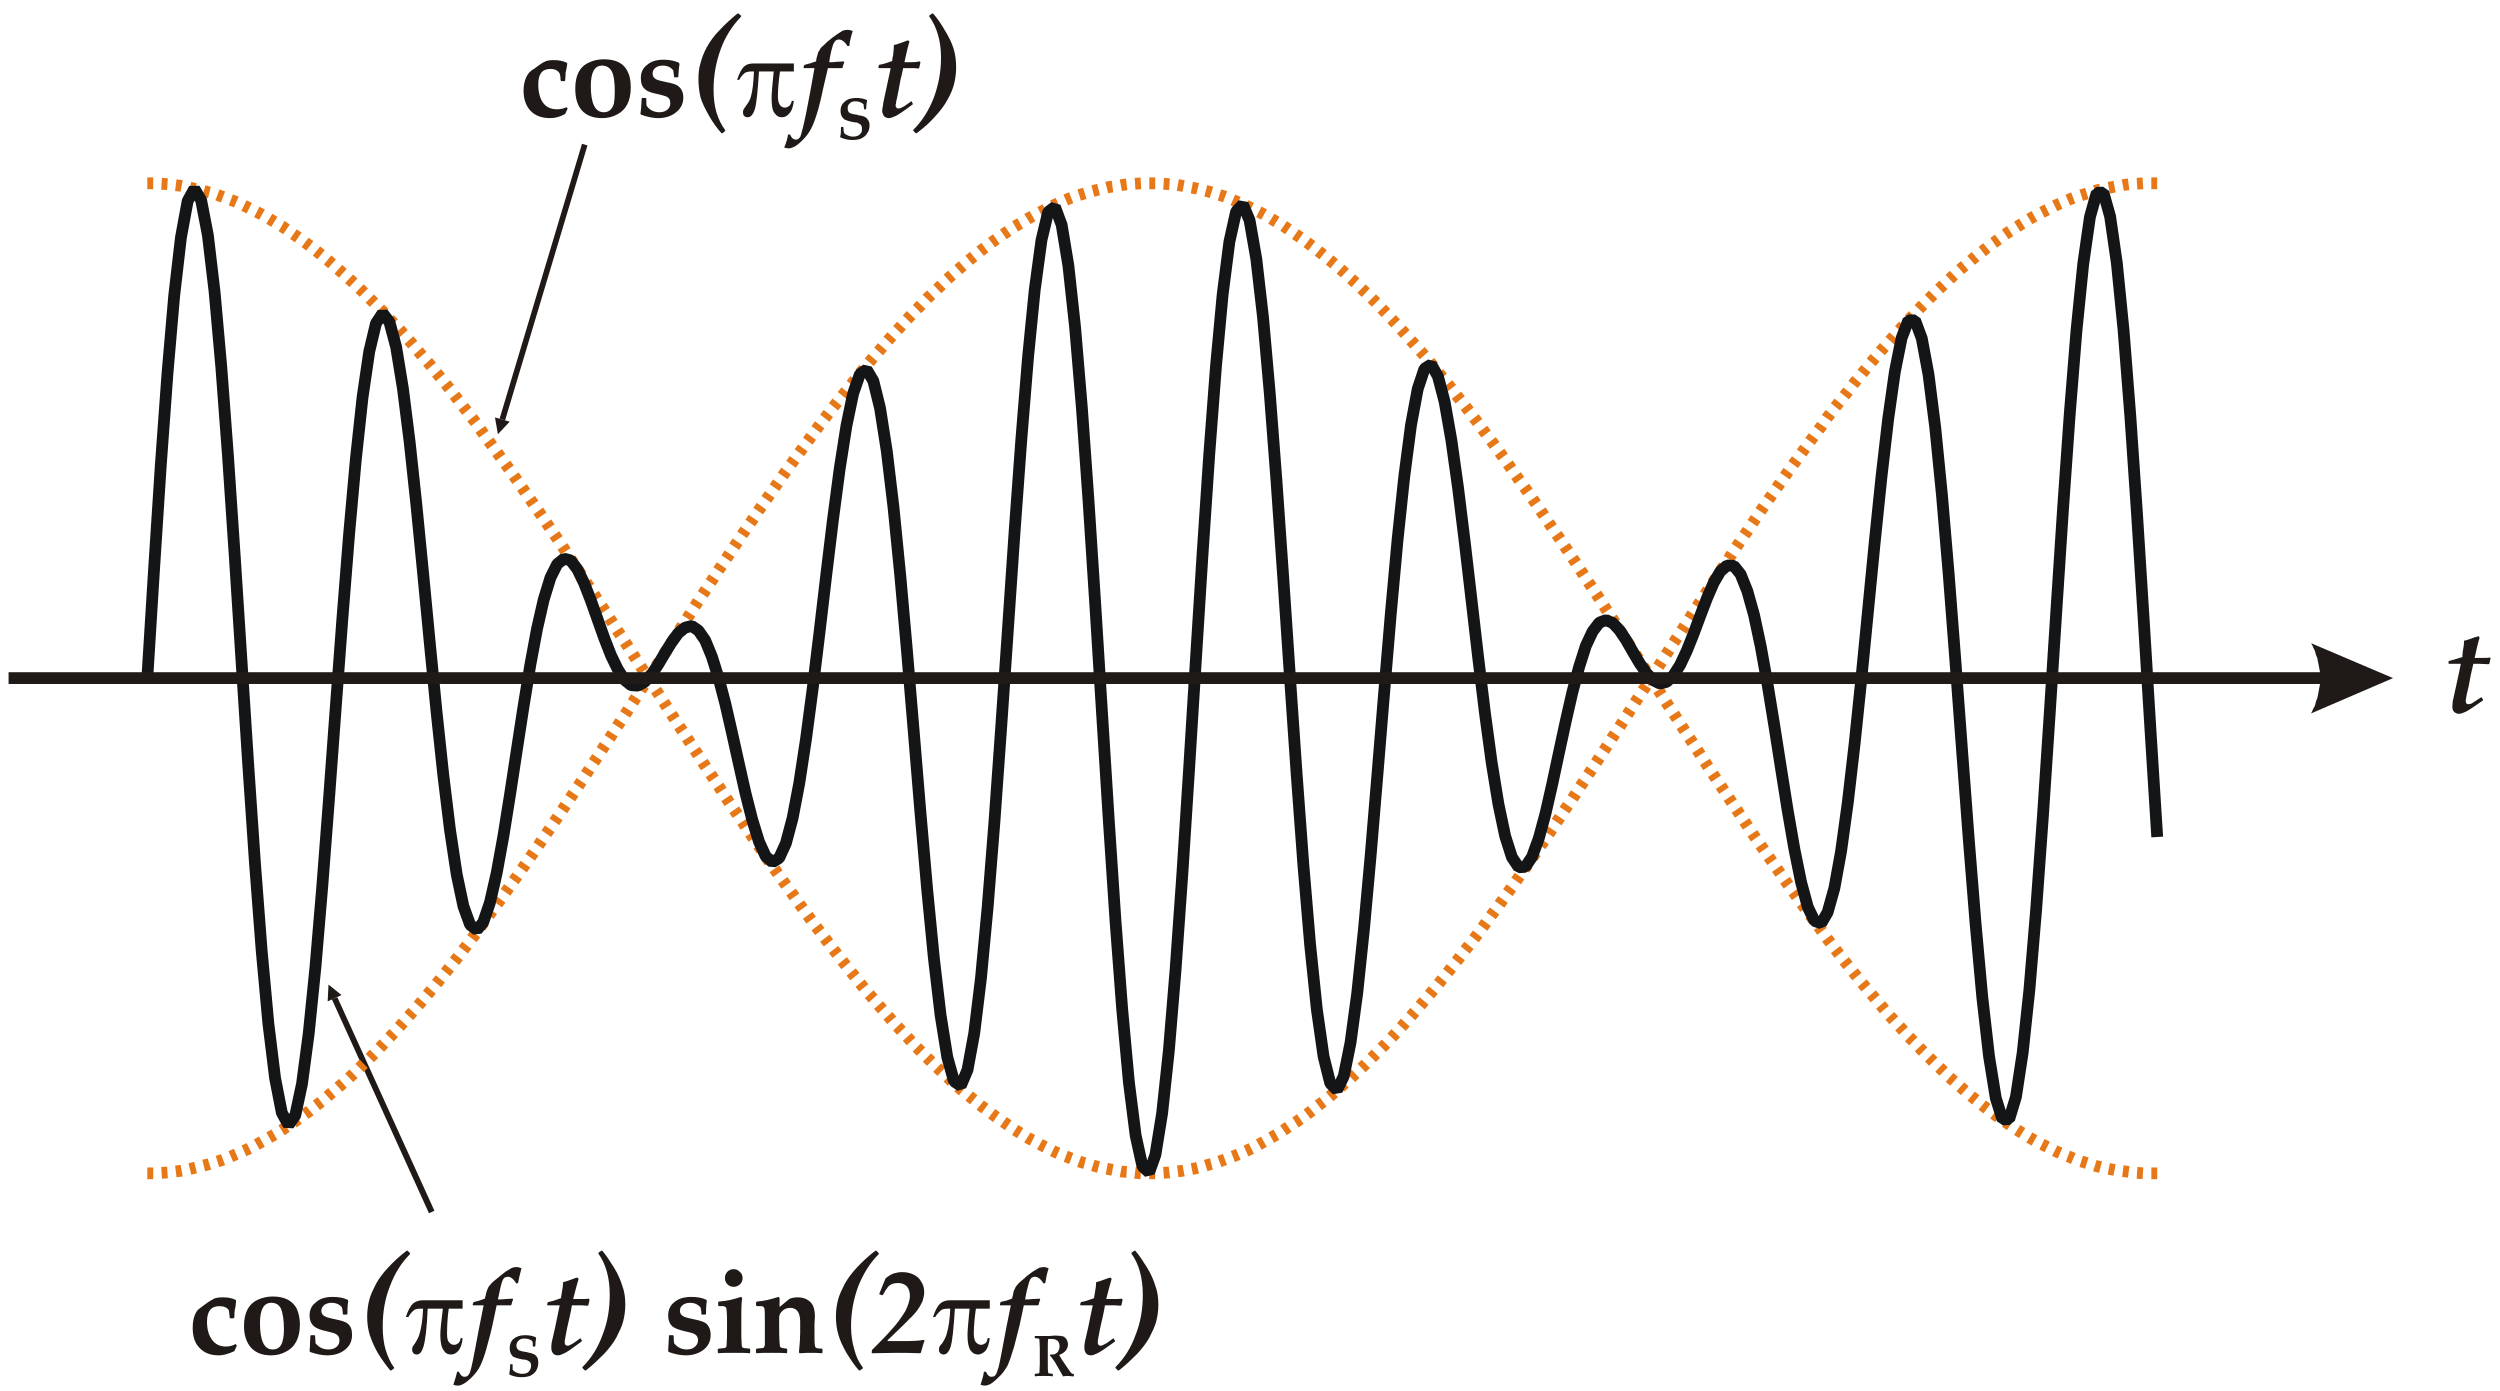
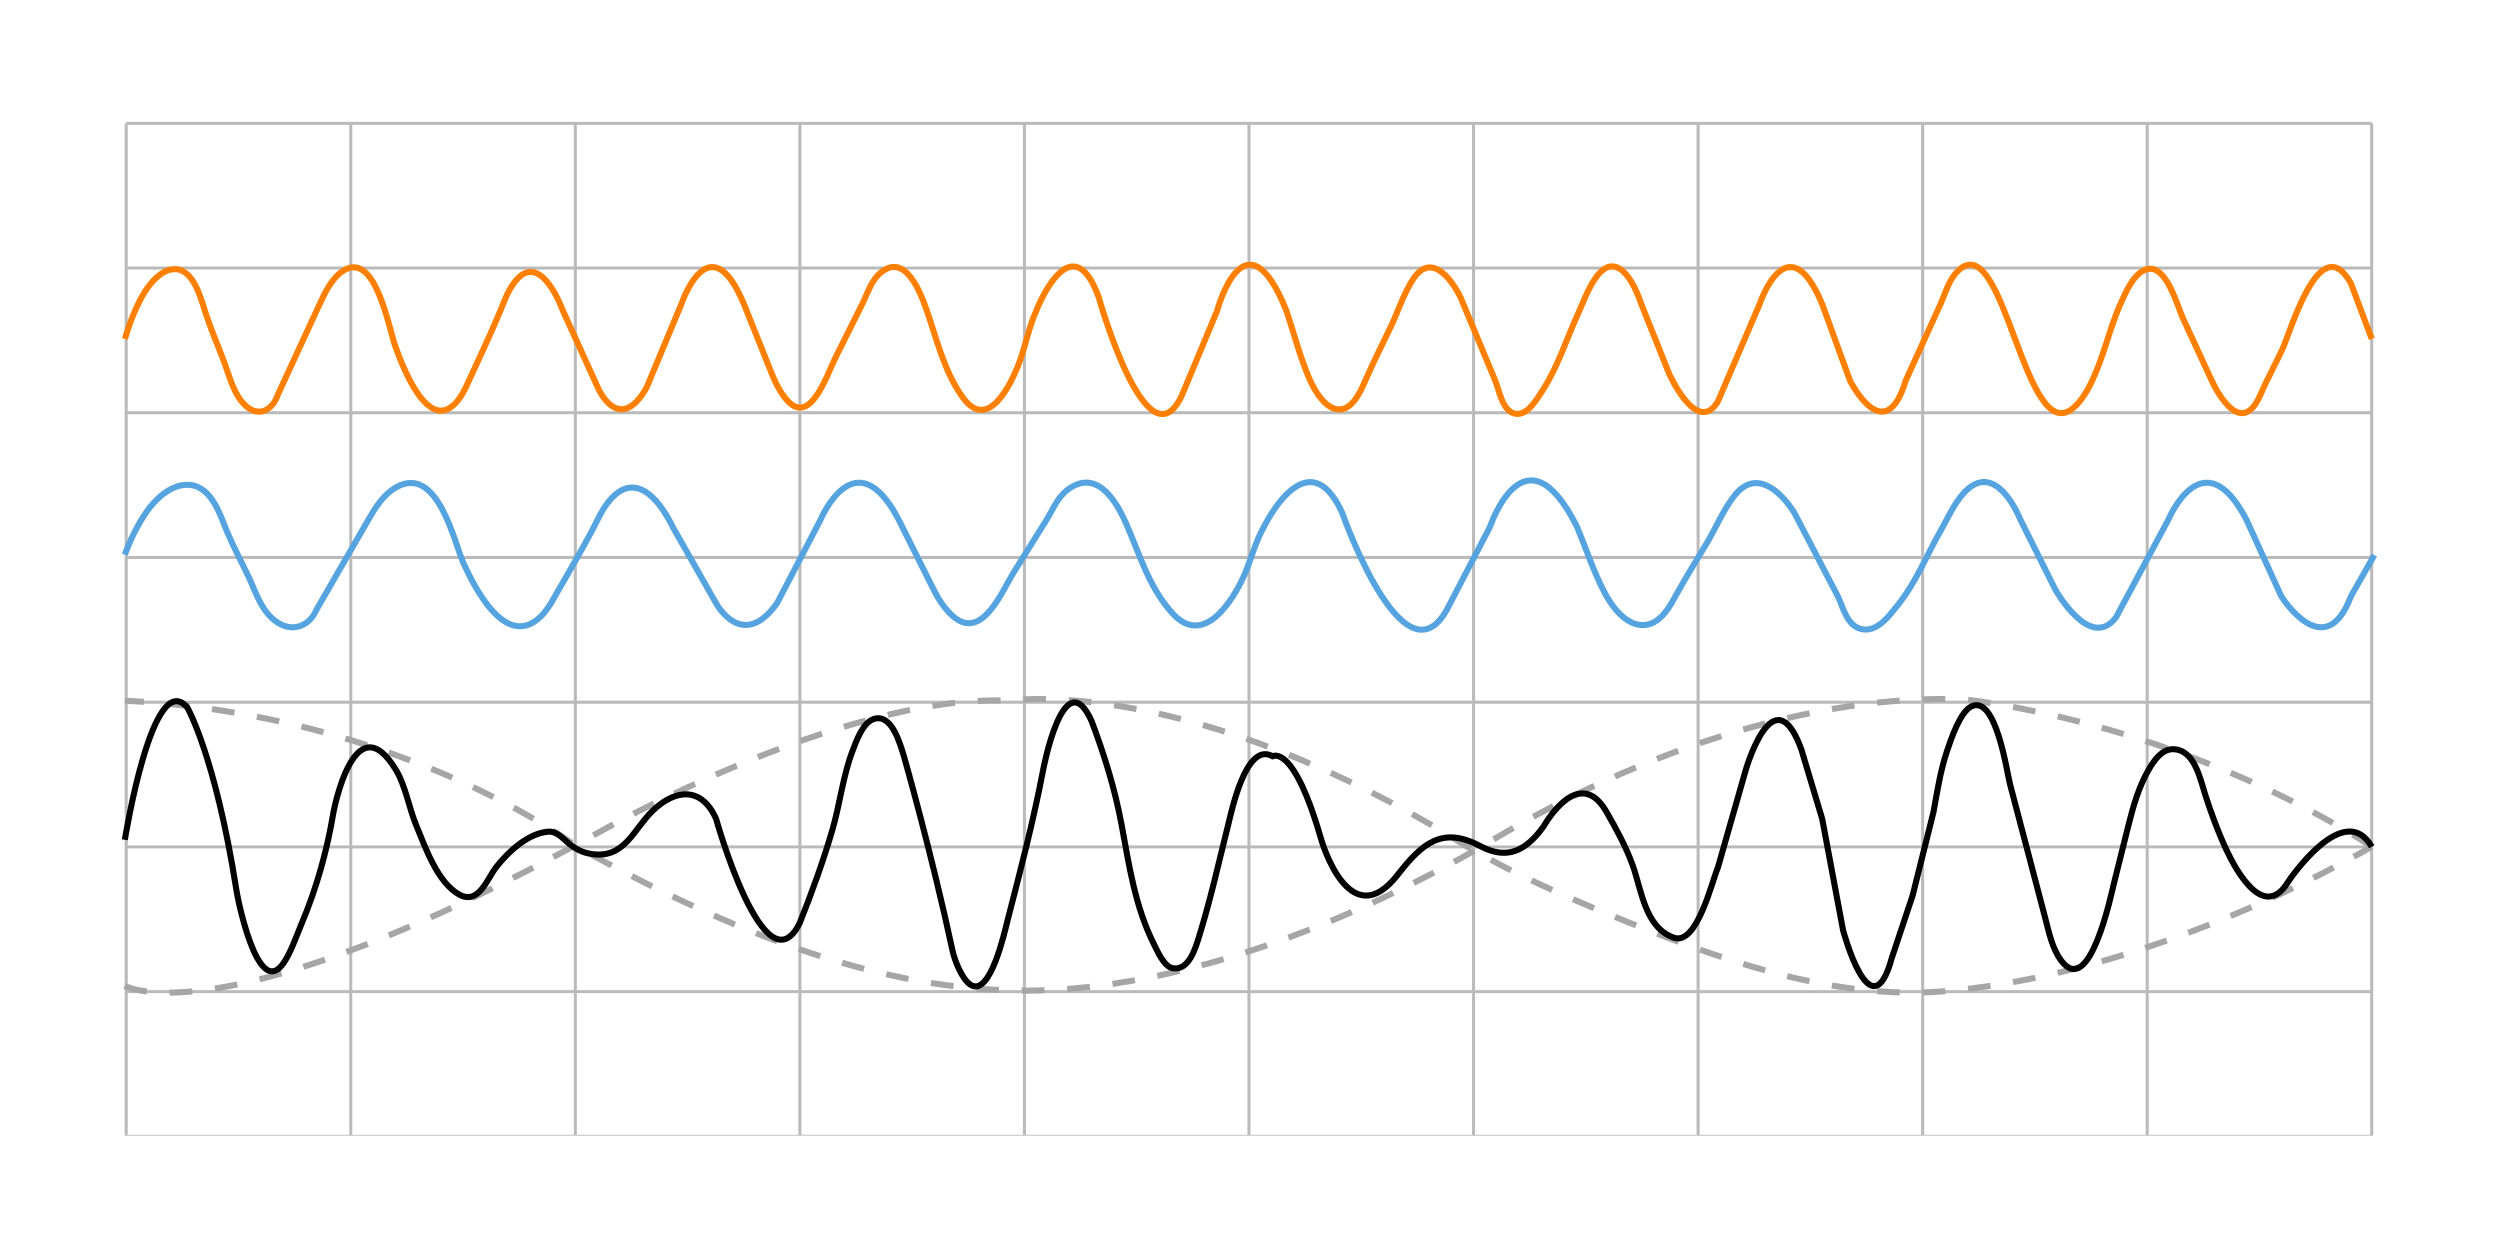
- <svg xmlns="http://www.w3.org/2000/svg" xml:space="preserve" width="5.945in" height="3.307in" style="shape-rendering:geometricPrecision; text-rendering:geometricPrecision; image-rendering:optimizeQuality; fill-rule:evenodd" viewBox="0 0 5944 3308">
+ <svg xmlns="http://www.w3.org/2000/svg" width="322.9pt" height="216.56" viewBox="0 0 322.9 162.42" class="displayed_equation">
  <defs>
-     <style type="text/css">
-    
-     .str1 {stroke:#131516;stroke-width:28;stroke-linejoin:bevel}
-     .str0 {stroke:#E77817;stroke-width:28;stroke-linejoin:bevel;stroke-dasharray:14 20}
-     .fil1 {fill:none}
-     .fil0 {fill:#1F1A17}
-    
-   </style>
+     <clipPath id="svg353178374706tikz_00001a">
+       <path d="M 16 15.734 L 307 15.734 L 307 146.684 L 16 146.684 Z M 16 15.734" />
+     </clipPath>
+     <clipPath id="svg353178374706tikz_00001b">
+       <path d="M 15.734 33 L 307 33 L 307 54 L 15.734 54 Z M 15.734 33" />
+     </clipPath>
+     <clipPath id="svg353178374706tikz_00001c">
+       <path d="M 15.734 61 L 307.168 61 L 307.168 82 L 15.734 82 Z M 15.734 61" />
+     </clipPath>
+     <clipPath id="svg353178374706tikz_00001d">
+       <path d="M 15.734 89 L 307 89 L 307 129 L 15.734 129 Z M 15.734 89" />
+     </clipPath>
+     <clipPath id="svg353178374706tikz_00001e">
+       <path d="M 15.734 90 L 307 90 L 307 128 L 15.734 128 Z M 15.734 90" />
+     </clipPath>
  </defs>
-   <g id="Ebene 1">
-     <path class="fil0" d="M5852 1579l-28 0 -1 -1 0 -5 2 -1c8,-2 18,-5 31,-9 0,-3 0,-7 1,-14 2,-10 3,-18 3,-25 6,-1 14,-4 25,-8 5,-1 8,-2 9,-3l3 4c-3,8 -7,25 -12,48l14 0c11,0 18,0 23,-1l1 2c-1,4 -2,8 -3,13l-2 1c-6,0 -14,-1 -22,-1l-14 0c-2,8 -4,17 -6,26l-5 27 -5 21c-1,5 -1,9 -2,11 0,1 0,3 0,4 0,3 1,4 2,6 1,1 3,1 4,1 2,0 4,0 6,-1 2,0 4,-2 7,-4 4,-2 9,-6 17,-11l2 0 3 5 0 2c-21,15 -35,24 -41,27 -7,3 -12,5 -16,5 -5,0 -9,-2 -12,-5 -3,-3 -4,-7 -4,-13 0,-3 1,-7 1,-12 1,-5 4,-17 8,-36 7,-33 11,-50 11,-53z" />
-     <path class="fil0" d="M1349 258l-6 13c-12,7 -24,10 -36,10 -20,0 -36,-6 -47,-18 -10,-11 -16,-27 -16,-47 0,-19 5,-33 13,-43 2,-2 6,-6 13,-10 13,-10 21,-15 26,-17 4,-2 11,-3 20,-3 12,0 22,2 30,6l2 2c0,2 -1,6 -2,13l-2 9c0,2 0,8 -1,18l-1 2 -8 0 -2 -2c0,-8 -1,-13 -2,-16 -4,-7 -11,-11 -22,-11 -20,0 -29,12 -29,37 0,18 4,33 11,43 8,11 19,16 34,16 8,0 16,-2 22,-5l3 3z" />
-     <path class="fil0" d="M1499 208c0,32 -11,53 -32,64 -11,6 -23,9 -36,9 -21,0 -37,-6 -48,-18 -11,-12 -16,-30 -16,-52 0,-31 10,-52 32,-62 10,-5 22,-8 36,-8 29,0 48,10 57,30 5,10 7,22 7,37zm-38 11c0,-23 -2,-39 -7,-49 -5,-9 -13,-14 -23,-14 -18,0 -27,16 -27,48 0,42 10,63 31,63 12,0 20,-7 24,-21 1,-7 2,-16 2,-27z" />
-     <path class="fil0" d="M1624 232c0,15 -6,26 -17,35 -11,9 -25,14 -43,14 -12,0 -26,-3 -40,-8l-2 -2c1,-9 2,-15 2,-20l1 -17 1 -1 8 0 2 1c0,10 0,16 1,18 7,10 18,15 30,15 8,0 14,-2 19,-6 5,-4 7,-9 7,-16 0,-8 -3,-13 -11,-16 -3,-1 -9,-3 -18,-5 -15,-3 -25,-6 -30,-11 -8,-6 -11,-15 -11,-27 0,-13 4,-23 14,-31 10,-9 23,-13 40,-13 15,0 27,3 36,7l2 3c-1,4 -2,14 -3,31l-1 1 -8 0 -1 -1c-1,-7 -1,-12 -2,-16 -6,-7 -14,-11 -25,-11 -7,0 -13,2 -17,5 -5,4 -7,8 -7,14 0,7 4,12 11,15 4,1 10,3 20,5 16,3 26,6 30,10 8,6 12,15 12,27z" />
-     <path class="fil0" d="M1715 317c-11,-12 -21,-26 -30,-42 -9,-16 -16,-30 -20,-43 -3,-13 -5,-28 -5,-43 0,-14 1,-27 5,-39 3,-12 8,-25 15,-38 8,-14 17,-27 30,-40 12,-13 26,-26 43,-40l2 0 7 6 -1 2c-21,22 -37,47 -48,77 -11,30 -17,62 -17,95 0,21 2,39 7,56 5,16 12,30 21,42l-1 2 -6 5 -2 0z" />
-     <path class="fil0" d="M2218 32c9,10 19,24 28,40 10,16 17,31 21,44 4,13 6,28 6,45 0,14 -2,27 -5,39 -3,12 -8,24 -16,38 -7,13 -17,26 -29,39 -12,14 -27,27 -44,40l-2 0 -6 -6 0 -2c21,-21 37,-46 49,-77 11,-30 17,-61 17,-95 0,-40 -10,-73 -28,-98l0 -2 7 -5 2 0z" />
-     <path class="fil0" d="M1887 151l0 19 -33 0c-3,21 -5,41 -5,60 0,9 2,16 5,20 3,4 7,6 12,6 4,0 7,-2 10,-4 3,-3 5,-7 6,-12l5 0c-2,14 -5,24 -11,30 -5,6 -11,9 -17,9 -8,0 -13,-3 -18,-10 -5,-6 -7,-18 -7,-36 0,-11 2,-32 5,-63l-35 0c-3,48 -6,78 -10,90 -4,13 -10,19 -17,19 -3,0 -6,-1 -8,-3 -2,-2 -3,-5 -3,-8 0,-3 0,-5 1,-7 1,-2 3,-5 6,-9 6,-8 10,-15 12,-23 4,-14 6,-34 7,-59l-6 0c-6,0 -11,1 -15,3 -5,4 -10,9 -14,17l-5 0c5,-16 11,-27 18,-33 5,-4 12,-6 21,-6l96 0z" />
-     <path class="fil0" d="M1910 161l1 -5 2 -2c2,0 6,-2 12,-3 6,-2 11,-4 15,-5 0,-1 0,-3 1,-8 2,-7 3,-11 4,-14 2,-3 4,-6 6,-10 3,-3 9,-8 16,-15 8,-7 15,-12 22,-17 6,-4 11,-7 14,-9 4,-1 7,-2 11,-2 5,0 9,1 13,3 -4,12 -7,24 -8,35l-4 1c-7,-11 -14,-16 -21,-16 -3,0 -5,1 -7,2 -2,2 -4,4 -5,7 -2,2 -3,8 -6,18 -2,9 -4,18 -5,27l3 0c2,0 7,0 15,-1 8,0 14,-1 16,-1l2 2c-2,5 -4,9 -4,13l-2 1c-3,0 -9,0 -19,0 -7,0 -12,0 -14,0l-11 47c-4,19 -8,37 -12,51 -6,20 -11,35 -17,46 -5,10 -12,19 -20,27 -8,8 -15,14 -22,17 -4,2 -8,3 -11,3 -4,0 -7,-1 -11,-2 5,-12 8,-22 9,-31l5 0c3,8 8,12 13,12 2,0 4,0 6,-1 1,-1 3,-3 5,-5 1,-2 3,-8 5,-17 3,-9 5,-22 9,-39l10 -52 10 -56c-5,0 -9,0 -12,0 -5,0 -9,0 -13,0l-1 -1z" />
-     <path class="fil0" d="M2117 162l-28 0 -1 -1 1 -5 1 -2c8,-1 18,-4 31,-9 0,-2 0,-6 2,-13 1,-10 2,-18 2,-25 6,-1 14,-4 25,-8 5,-2 8,-3 9,-3l3 3c-3,9 -7,25 -12,49l14 0c11,0 18,-1 23,-2l1 3c-1,4 -2,8 -3,13l-2 1c-6,-1 -14,-1 -22,-1l-14 0c-2,8 -3,16 -6,26l-5 27 -4 20c-2,6 -2,10 -2,11 -1,2 -1,4 -1,5 0,2 1,4 2,5 1,2 3,2 5,2 1,0 3,0 5,-1 2,-1 4,-2 8,-4 3,-2 9,-6 17,-12l1 0 3 6 0 1c-21,16 -35,25 -41,28 -7,3 -12,5 -16,5 -5,0 -9,-2 -12,-5 -2,-4 -4,-8 -4,-13 0,-3 1,-8 2,-12 0,-5 3,-17 7,-36 7,-33 11,-50 11,-53z" />
-     <path class="fil0" d="M2067 299c0,7 -2,14 -7,20 -3,5 -8,8 -14,11 -6,2 -12,3 -20,3 -9,0 -19,-2 -28,-6l-1 -2c2,-5 2,-12 2,-22l1 -1 4 0 1 1 0 2c0,2 0,6 1,10 1,3 4,5 9,7 4,2 8,3 13,3 9,0 15,-3 19,-9 2,-3 2,-6 2,-10 0,-6 -2,-10 -7,-12 -2,-2 -6,-3 -11,-3 -12,-2 -20,-5 -24,-7 -6,-5 -9,-11 -9,-20 0,-9 3,-17 10,-22 6,-6 15,-9 27,-9 11,0 19,2 26,5l0 2c-1,5 -2,12 -2,19l-1 1 -4 0 0 -1c-1,-5 -1,-9 -1,-10 -2,-3 -4,-4 -8,-6 -3,-1 -7,-2 -11,-2 -6,0 -11,1 -14,5 -4,3 -5,7 -5,11 0,6 1,9 5,12 3,1 8,3 18,4 0,1 3,1 7,2 3,0 6,1 8,2 4,1 8,4 10,8 3,3 4,8 4,14z" />
-     <path class="fil0" d="M562 3201l-6 13c-13,6 -25,10 -37,10 -20,0 -35,-6 -46,-18 -11,-11 -16,-27 -16,-47 0,-19 4,-33 12,-43 3,-2 7,-6 13,-10 13,-10 22,-15 26,-17 5,-2 12,-3 21,-3 12,0 22,2 30,6l1 2c0,1 0,6 -1,13l-2 9c0,2 -1,8 -1,18l-2 2 -8 0 -1 -2c-1,-8 -1,-13 -2,-17 -4,-7 -12,-10 -23,-10 -19,0 -29,12 -29,37 0,18 4,32 12,43 8,11 19,16 33,16 9,0 16,-2 23,-6l3 4z" />
-     <path class="fil0" d="M712 3150c0,32 -11,54 -33,65 -10,6 -22,9 -36,9 -20,0 -36,-6 -47,-18 -11,-12 -17,-30 -17,-52 0,-31 11,-52 32,-62 11,-5 23,-8 36,-8 29,0 48,10 58,30 4,10 7,22 7,36zm-38 12c0,-23 -3,-39 -7,-49 -5,-10 -13,-14 -23,-14 -18,0 -27,16 -27,48 0,42 10,63 30,63 13,0 21,-7 24,-21 2,-7 3,-16 3,-27z" />
-     <path class="fil0" d="M836 3175c0,15 -5,26 -16,35 -11,9 -25,14 -43,14 -13,0 -26,-3 -41,-8l-1 -3c1,-8 1,-14 1,-19l1 -17 2 -1 8 0 1 1c1,10 1,16 1,18 8,10 18,15 31,15 8,0 14,-2 19,-6 5,-4 7,-9 7,-16 0,-8 -4,-13 -11,-16 -3,-1 -9,-3 -18,-5 -15,-3 -25,-7 -30,-11 -8,-6 -12,-15 -12,-27 0,-13 5,-24 15,-31 9,-9 23,-13 40,-13 14,0 26,2 36,7l1 3c-1,4 -2,14 -2,31l-2 1 -7 0 -2 -1c0,-7 -1,-12 -2,-16 -5,-7 -14,-11 -25,-11 -7,0 -12,2 -17,5 -4,4 -7,8 -7,14 0,7 4,12 12,15 3,1 10,3 20,5 15,3 25,6 30,10 8,6 11,15 11,27z" />
-     <path class="fil0" d="M927 3260c-10,-12 -20,-26 -30,-42 -9,-16 -15,-31 -19,-43 -4,-13 -6,-28 -6,-43 0,-15 2,-28 5,-40 3,-12 9,-24 16,-38 7,-13 17,-26 29,-39 12,-13 27,-27 44,-40l2 0 6 6 0 2c-21,21 -37,47 -48,77 -12,30 -17,62 -17,95 0,21 2,39 7,56 5,16 11,30 20,42l0 2 -7 5 -2 0z" />
-     <path class="fil0" d="M1431 2975c9,10 18,24 28,40 10,16 16,31 20,44 5,13 7,28 7,45 0,14 -2,27 -5,39 -3,12 -9,24 -16,38 -7,13 -17,26 -29,39 -13,13 -27,27 -44,40l-2 0 -6 -6 0 -2c21,-21 37,-46 48,-77 12,-30 17,-62 17,-95 0,-40 -9,-73 -27,-98l0 -2 7 -5 2 0z" />
-     <path class="fil0" d="M1099 3093l0 20 -33 0c-3,21 -4,41 -4,60 0,9 1,16 5,20 3,4 7,6 12,6 4,0 7,-2 10,-4 3,-3 5,-7 5,-12l5 0c-1,14 -5,24 -10,30 -5,6 -11,9 -18,9 -7,0 -13,-3 -17,-10 -5,-6 -8,-18 -8,-36 0,-11 2,-32 6,-63l-36 0c-2,48 -6,77 -10,90 -4,13 -9,19 -16,19 -3,0 -6,-1 -8,-3 -2,-3 -3,-5 -3,-8 0,-3 0,-5 1,-7 1,-2 3,-5 6,-9 5,-8 9,-15 11,-24 4,-13 7,-33 8,-58l-6 0c-7,0 -12,1 -15,3 -5,4 -10,9 -14,17l-6 0c5,-16 11,-27 18,-33 5,-4 13,-7 22,-7l95 0z" />
-     <path class="fil0" d="M1123 3104l1 -5 2 -2c2,0 6,-2 12,-3 6,-2 11,-4 14,-5 0,-1 1,-4 2,-8 1,-7 3,-11 4,-14 1,-3 3,-7 6,-10 3,-4 8,-9 16,-15 8,-7 15,-12 21,-17 7,-4 12,-7 15,-9 3,-1 7,-2 11,-2 4,0 8,1 12,3 -3,12 -6,23 -8,35l-4 1c-7,-11 -14,-16 -20,-16 -3,0 -5,1 -8,2 -2,2 -4,4 -5,7 -1,2 -3,8 -5,17 -2,10 -4,19 -6,28l3 0c2,0 7,0 16,-1 8,0 13,-1 16,-1l1 2c-2,5 -3,9 -4,13l-1 1c-3,0 -10,0 -19,0 -8,0 -12,0 -15,0l-10 47c-4,19 -9,36 -13,51 -5,20 -11,35 -16,46 -5,10 -12,19 -20,27 -8,8 -16,14 -22,17 -4,2 -8,3 -12,3 -3,0 -7,-1 -10,-2 4,-12 7,-22 9,-31l4 0c4,8 8,12 14,12 2,0 3,-1 5,-1 2,-1 4,-3 5,-5 2,-2 4,-8 6,-17 2,-9 5,-22 8,-39l10 -53 11 -55c-5,0 -9,0 -12,0 -5,0 -9,0 -13,0l-1 -1z" />
-     <path class="fil0" d="M1330 3105l-29 0 -1 -1 1 -5 2 -2c7,-1 17,-4 30,-9 0,-2 1,-6 2,-13 2,-10 3,-18 3,-25 5,-1 13,-4 24,-8 5,-2 9,-3 10,-3l3 3c-3,9 -7,25 -13,48l14 0c11,0 19,0 23,-1l2 3c-1,4 -2,8 -3,13l-2 1c-7,-1 -14,-1 -22,-1l-15 0c-1,8 -3,16 -5,26l-6 26 -4 21c-1,6 -2,10 -2,11 0,2 0,4 0,5 0,2 0,4 2,5 1,1 2,2 4,2 2,0 4,0 5,-1 2,-1 5,-2 8,-4 3,-2 9,-6 17,-12l2 0 3 6 -1 1c-20,15 -34,25 -41,28 -6,3 -11,5 -15,5 -6,0 -10,-2 -12,-5 -3,-4 -4,-8 -4,-13 0,-3 0,-8 1,-13 1,-5 4,-17 8,-35 7,-33 10,-50 11,-53z" />
-     <path class="fil0" d="M1279 3242c0,7 -2,14 -6,20 -4,5 -8,8 -14,11 -6,2 -13,3 -20,3 -10,0 -19,-2 -28,-6l-1 -2c1,-5 2,-12 2,-22l1 -1 4 0 1 1 0 2c0,2 0,5 0,10 2,3 5,5 9,7 5,2 9,3 14,3 9,0 15,-3 18,-9 2,-3 3,-7 3,-10 0,-6 -2,-10 -7,-12 -3,-2 -6,-3 -12,-3 -12,-2 -20,-5 -24,-7 -5,-5 -8,-11 -8,-20 0,-9 3,-17 9,-22 7,-6 16,-9 28,-9 10,0 19,2 25,5l1 2c-1,5 -2,12 -2,19l-1 1 -4 0 -1 -1c0,-5 0,-9 -1,-11 -1,-2 -3,-3 -7,-5 -4,-1 -7,-2 -11,-2 -7,0 -11,1 -15,5 -3,3 -5,7 -5,11 0,6 2,9 6,12 2,1 8,3 17,4 1,0 4,1 8,2 3,0 5,1 7,2 5,1 8,4 11,8 2,3 3,8 3,14z" />
-     <path class="fil0" d="M1689 3175c0,15 -5,26 -16,35 -11,9 -26,14 -43,14 -13,0 -27,-3 -41,-8l-1 -3c0,-8 1,-14 1,-19l1 -17 1 -1 8 0 2 1c0,10 1,16 1,18 8,10 18,15 30,15 8,0 15,-2 19,-6 5,-4 8,-9 8,-16 0,-8 -4,-13 -11,-16 -3,-1 -9,-3 -19,-5 -14,-3 -24,-7 -30,-11 -7,-6 -11,-15 -11,-27 0,-13 5,-24 14,-31 10,-9 24,-13 41,-13 14,0 26,2 36,7l1 3c-1,4 -2,14 -2,31l-2 1 -8 0 -1 -1c0,-7 -1,-12 -2,-16 -6,-7 -14,-11 -25,-11 -7,0 -13,2 -17,5 -5,4 -7,8 -7,14 0,7 4,12 12,15 3,1 10,3 20,5 15,3 25,6 30,10 7,6 11,15 11,27z" />
-     <path class="fil0" d="M1765 3040c0,6 -2,11 -6,15 -5,4 -9,6 -15,6 -6,0 -11,-2 -15,-6 -4,-4 -6,-9 -6,-15 0,-6 2,-11 6,-15 4,-4 9,-6 15,-6 6,0 10,2 14,6 5,4 7,9 7,15zm18 177l-1 2c-9,-1 -21,-1 -37,-1 -16,0 -29,0 -37,1l-2 -2 0 -8 2 -1c9,-1 14,-1 16,-2 2,-1 3,-3 3,-7 1,-12 1,-24 1,-38l0 -19c0,-18 -1,-28 -2,-31 -1,-2 -3,-3 -6,-4 -1,0 -5,0 -12,0l-1 -2 0 -7 1 -2c18,-1 35,-5 53,-11l3 2c-2,16 -2,30 -2,41l0 44c0,6 0,15 1,27 0,4 1,6 3,7 2,1 7,1 16,2l1 1 0 8z" />
-     <path class="fil0" d="M1955 3217l-1 2c-10,-1 -19,-1 -26,-1 -6,0 -15,0 -27,1l-2 -2c2,-20 3,-35 3,-46l0 -27c0,-22 -8,-33 -24,-33 -8,0 -15,3 -20,9 -4,4 -6,9 -6,14l0 25c0,24 1,38 2,44 1,3 6,4 16,5l1 1 0 8 -1 2c-8,-1 -19,-1 -35,-1 -16,0 -28,0 -37,1l-1 -2 0 -8 1 -1c9,-1 14,-1 17,-2 1,-1 2,-3 3,-7 0,-12 0,-24 0,-38l0 -19c0,-18 0,-29 -2,-31 0,-2 -2,-3 -5,-4 -1,0 -5,0 -12,0l-2 -2 0 -7 2 -2c16,-1 33,-5 51,-11l3 2 0 22 23 -19c6,-3 13,-4 20,-4 14,0 25,5 32,13 6,7 9,18 9,31 0,2 0,8 -1,19 0,11 0,19 0,24 0,13 0,22 1,26 0,4 1,6 3,7 1,1 6,2 14,2l1 1 0 8z" />
-     <path class="fil0" d="M2042 3260c-11,-12 -20,-26 -30,-42 -9,-16 -16,-31 -19,-43 -4,-13 -6,-28 -6,-43 0,-15 2,-28 5,-40 3,-12 9,-24 16,-38 7,-13 17,-26 29,-39 12,-13 27,-27 44,-40l2 0 6 6 0 2c-21,21 -37,47 -49,77 -11,30 -17,62 -17,95 0,21 3,39 8,56 4,16 11,30 20,42l0 2 -7 5 -2 0z" />
-     <path class="fil0" d="M2699 2975c9,10 18,24 28,40 10,16 16,31 20,44 5,13 7,28 7,45 0,14 -2,27 -5,39 -3,12 -9,24 -16,38 -7,13 -17,26 -29,39 -13,13 -27,27 -44,40l-2 0 -6 -6 0 -2c21,-21 37,-46 48,-77 12,-30 17,-62 17,-95 0,-40 -9,-73 -27,-98l0 -2 7 -5 2 0z" />
-     <path class="fil0" d="M2073 3219l-1 -2 1 -6c1,-1 5,-5 12,-12 10,-10 22,-22 35,-37 14,-15 24,-30 32,-43 7,-14 11,-26 11,-37 0,-9 -3,-17 -7,-22 -5,-5 -12,-8 -21,-8 -6,0 -12,1 -16,3 -4,2 -8,5 -10,9 -3,3 -6,9 -10,16l-2 1 -6 -2 -1 -1 15 -37c7,-6 14,-10 20,-12 7,-2 13,-3 19,-3 11,0 20,2 28,6 8,4 14,9 18,17 5,7 7,15 7,25 0,6 -1,10 -2,14 -1,4 -2,9 -5,13 -2,5 -6,11 -11,18 -6,7 -11,13 -17,18 -5,6 -14,14 -26,26l-26 25 0 2 15 0 35 0c11,0 19,-1 22,-1 4,0 9,-1 13,-2l3 2c-2,4 -5,14 -9,29l-2 1c-24,-1 -43,-1 -56,-1l-58 1z" />
-     <path class="fil0" d="M2377 3104l1 -5 1 -2c2,0 6,-2 13,-3 6,-2 11,-4 14,-5 0,-1 1,-4 2,-8 1,-7 2,-11 4,-14 1,-3 3,-7 6,-10 3,-4 8,-9 16,-15 7,-7 14,-12 21,-17 7,-4 11,-7 15,-9 3,-1 7,-2 11,-2 4,0 8,1 12,3 -4,12 -6,23 -8,35l-4 1c-7,-11 -14,-16 -21,-16 -2,0 -5,1 -7,2 -2,2 -4,4 -5,7 -1,2 -3,8 -5,17 -3,10 -4,19 -6,28l3 0c2,0 7,0 15,-1 9,0 14,-1 16,-1l2 2c-2,5 -3,9 -4,13l-2 1c-3,0 -9,0 -18,0 -8,0 -13,0 -15,0l-10 47c-5,19 -9,36 -13,51 -6,20 -11,35 -16,46 -6,10 -12,19 -21,27 -8,8 -15,14 -21,17 -5,2 -8,3 -12,3 -3,0 -7,-1 -10,-2 4,-12 7,-22 8,-31l5 0c3,8 8,12 13,12 2,0 4,-1 6,-1 2,-1 3,-3 5,-5 1,-2 3,-8 6,-17 2,-9 5,-22 8,-39l10 -53 11 -55c-6,0 -10,0 -13,0 -4,0 -9,0 -12,0l-1 -1z" />
-     <path class="fil0" d="M2598 3105l-29 0 -1 -1 1 -5 2 -2c7,-1 17,-4 30,-9 0,-2 1,-6 2,-13 2,-10 3,-18 3,-25 5,-1 13,-4 24,-8 5,-2 9,-3 10,-3l3 3c-3,9 -7,25 -13,48l14 0c11,0 19,0 23,-1l2 3c-1,4 -2,8 -3,13l-2 1c-7,-1 -14,-1 -22,-1l-15 0c-1,8 -3,16 -5,26l-6 26 -4 21c-1,6 -2,10 -2,11 0,2 0,4 0,5 0,2 0,4 2,5 1,1 2,2 4,2 2,0 4,0 5,-1 2,-1 5,-2 8,-4 4,-2 9,-6 17,-12l2 0 3 6 0 1c-21,15 -35,25 -42,28 -6,3 -11,5 -15,5 -6,0 -10,-2 -12,-5 -3,-4 -4,-8 -4,-13 0,-3 0,-8 1,-13 1,-5 4,-17 8,-35 7,-33 10,-50 11,-53z" />
-     <path class="fil0" d="M2353 3093l0 20 -33 0c-3,21 -5,41 -5,60 0,9 2,16 5,20 4,4 8,6 12,6 4,0 8,-2 11,-4 3,-3 4,-7 5,-12l5 0c-2,14 -5,24 -10,30 -6,6 -12,9 -18,9 -7,0 -13,-3 -18,-10 -4,-6 -7,-18 -7,-36 0,-11 2,-32 5,-63l-35 0c-3,48 -6,77 -10,90 -4,13 -10,19 -17,19 -3,0 -5,-1 -8,-3 -2,-3 -3,-5 -3,-8 0,-3 1,-5 1,-7 1,-2 3,-5 7,-9 5,-8 9,-15 11,-24 4,-13 7,-33 8,-58l-6 0c-7,0 -12,1 -15,3 -5,4 -10,9 -15,17l-5 0c5,-16 11,-27 18,-33 5,-4 12,-7 22,-7l95 0z" />
-     <path class="fil0" d="M2553 3273l-1 1c0,0 -1,0 -2,0 -7,-1 -11,-1 -12,-1 -2,0 -6,0 -11,1 0,-1 -1,-3 -3,-6l-16 -28 -8 -11c-1,-2 -2,-3 -4,-4l1 -3c1,0 2,0 2,0 5,0 8,0 11,-2 2,-1 4,-3 6,-6 2,-4 3,-7 3,-12 0,-7 -3,-13 -9,-15 -2,-2 -6,-2 -12,-2 -2,0 -4,0 -6,0 -1,5 -1,12 -1,23l0 35c0,11 0,18 1,22 0,1 1,2 2,2 1,0 4,0 8,1l1 0 0 5 -1 1c-4,-1 -11,-1 -20,-1 -10,0 -17,0 -21,1l-1 -1 0 -5 1 0c4,-1 7,-1 8,-1 1,0 2,-1 2,-2 0,-4 1,-11 1,-22l0 -35c0,-11 -1,-18 -1,-21 0,-2 -1,-3 -2,-3 -1,0 -4,0 -8,-1l-1 0 0 -5 1 0c4,0 11,0 21,0 5,0 9,0 13,0 7,-1 12,-1 15,-1 8,0 14,1 18,2 4,2 8,6 9,10 1,2 2,5 2,8 0,12 -7,21 -21,26 2,4 5,8 7,12l11 16c6,9 10,15 12,16 1,1 2,1 4,1l1 1 0 4z" />
-     <g>
-       <path class="fil0" d="M1183 1033l-7 -40 35 10 -28 30 0 0z" />
-       <path class="fil0" d="M1383 342l-196 654 13 4 196 -654z" />
-     </g>
-     <g>
-       <path class="fil0" d="M780 2342l31 25 -33 15 2 -40 0 0z" />
-       <path class="fil0" d="M1032 2880l-231 -508 -13 5 231 509z" />
-     </g>
+   <g clip-path="url(#svg353178374706tikz_00001a)">
+     <path d="M 3063.281 156.505 L 3063.281 1464.942 M 2773.32 156.505 L 2773.32 1464.942 M 2483.281 156.505 L 2483.281 1464.942 M 2193.281 156.505 L 2193.281 1464.942 M 1903.242 156.505 L 1903.242 1464.942 M 1613.164 156.505 L 1613.164 1464.942 M 1323.164 156.505 L 1323.164 1464.942 M 1033.125 156.505 L 1033.125 1464.942 M 743.086 156.505 L 743.086 1464.942 M 453.047 156.505 L 453.047 1464.942 M 163.008 156.505 L 163.008 1464.942 M 163.008 1464.864 L 3063.398 1464.864 M 163.008 1278.028 L 3063.398 1278.028 M 163.008 1091.114 L 3063.398 1091.114 M 163.008 904.161 L 3063.398 904.161 M 163.008 717.247 L 3063.398 717.247 M 163.008 530.333 L 3063.398 530.333 M 163.008 343.419 L 3063.398 343.419 M 163.008 156.505 L 3063.398 156.505" transform="matrix(.1 0 0 -.1 0 162.42)" fill="none" stroke-width="3.924" stroke-linejoin="round" stroke="#bababa" stroke-miterlimit="10" />
  </g>
-   <g id="2">
-     <path class="fil1 str0" d="M349 2791l0 0 16 0 16 -1 16 -1 16 -2 16 -2 16 -3 16 -4 16 -4 16 -4 16 -5 16 -5 16 -6 16 -7 16 -7 16 -7 16 -8 16 -9 16 -9 16 -9 16 -10 16 -11 16 -10 16 -12 16 -11 16 -13 16 -12 16 -14 16 -13 16 -14 16 -14 16 -15 16 -16 16 -15 16 -16 16 -17 16 -17 16 -17 16 -18 16 -18 16 -18 16 -19 16 -19 16 -19 16 -20 16 -20 16 -20 16 -21 16 -21 16 -21 15 -21 16 -22 16 -22 16 -22 16 -23 16 -22 16 -23 16 -23 16 -23 16 -24 16 -23 16 -24 16 -24 16 -24 16 -24 16 -24 16 -25 16 -24 16 -25 16 -24 16 -25 16 -24 16 -25 16 -25 16 -25 16 -25 16 -24 16 -25 16 -25 16 -25 16 -24 16 -25 16 -25 16 -24 16 -24 16 -25 16 -24 16 -24 16 -24 16 -24 16 -23 16 -24 16 -23 16 -23 16 -23 16 -23 16 -22 16 -22 16 -22 16 -22 16 -22 16 -21 16 -21 16 -20 16 -20 16 -20 16 -20 16 -20 16 -19 16 -18 16 -19 16 -18 16 -17 16 -18 16 -17 16 -16 16 -17 16 -15 16 -15 16 -16 16 -14 16 -14 16 -14 16 -13 16 -13 16 -12 16 -12 16 -11 16 -11 16 -11 16 -9 16 -10 16 -9 16 -8 16 -8 16 -8 16 -7 16 -7 16 -6 16 -5 16 -5 16 -4 16 -4 16 -4 16 -2 16 -3 16 -2 16 -1 16 -1 16 0 15 0 16 1 16 1 16 1 16 3 16 3 16 3 16 4 16 4 16 5 16 5 16 6 16 7 16 7 16 7 16 8 16 8 16 9 16 10 16 9 16 11 16 11 16 11 16 12 16 12 16 13 16 13 16 13 16 14 16 15 16 14 16 16 16 15 16 16 16 17 16 17 16 17 16 18 16 18 16 18 16 18 16 19 16 20 16 19 16 20 16 21 16 20 16 21 16 21 16 22 16 21 16 22 16 22 16 23 16 23 16 22 16 23 16 23 16 24 16 24 16 23 16 24 16 24 16 24 16 25 16 24 16 24 16 25 16 24 16 25 16 25 16 24 16 25 16 25 16 25 16 25 16 25 16 24 16 25 16 25 16 24 16 25 16 25 16 24 16 24 16 24 16 24 16 24 16 24 16 24 16 23 16 23 16 23 16 23 16 23 16 22 16 23 16 22 16 21 16 22 15 21 16 21 16 21 16 20 16 20 16 20 16 19 16 19 16 19 16 19 16 18 16 17 16 18 16 16 16 17 16 16 16 16 16 15 16 16 16 14 16 14 16 14 16 13 16 13 16 12 16 12 16 11 16 11 16 11 16 10 16 10 16 9 16 8 16 8 16 8 16 7 16 6 16 7 16 5 16 5 16 5 16 4 16 3 16 3 16 2 16 2 16 2 16 1 16 0 16 0" />
-     <path class="fil1 str0" d="M349 436l0 0 16 0 16 1 16 1 16 2 16 2 16 3 16 4 16 3 16 5 16 4 16 6 16 6 16 6 16 7 16 8 16 8 16 8 16 9 16 10 16 9 16 11 16 11 16 11 16 12 16 12 16 13 16 13 16 14 16 14 16 14 16 15 16 15 16 16 16 16 16 16 16 18 16 16 16 18 16 18 16 19 16 19 16 18 16 20 16 19 16 20 16 21 16 21 16 20 16 21 15 22 16 22 16 22 16 22 16 22 16 23 16 23 16 23 16 23 16 23 16 24 16 23 16 24 16 25 16 23 16 25 16 24 16 25 16 24 16 25 16 25 16 24 16 25 16 25 16 25 16 25 16 24 16 25 16 25 16 25 16 24 16 25 16 24 16 25 16 24 16 24 16 25 16 24 16 23 16 24 16 24 16 23 16 24 16 23 16 23 16 22 16 22 16 23 16 22 16 22 16 21 16 21 16 21 16 21 16 20 16 20 16 20 16 20 16 18 16 19 16 18 16 19 16 17 16 17 16 18 16 16 16 16 16 16 16 15 16 15 16 15 16 14 16 13 16 13 16 13 16 12 16 12 16 11 16 11 16 11 16 10 16 10 16 8 16 9 16 8 16 8 16 7 16 6 16 6 16 6 16 4 16 5 16 4 16 3 16 3 16 3 16 1 16 2 16 1 16 0 15 0 16 -1 16 -1 16 -2 16 -2 16 -3 16 -3 16 -4 16 -5 16 -4 16 -6 16 -6 16 -6 16 -7 16 -7 16 -8 16 -9 16 -9 16 -9 16 -10 16 -11 16 -10 16 -11 16 -12 16 -13 16 -12 16 -13 16 -14 16 -14 16 -14 16 -15 16 -15 16 -16 16 -16 16 -16 16 -17 16 -17 16 -18 16 -18 16 -18 16 -19 16 -19 16 -19 16 -20 16 -20 16 -20 16 -21 16 -20 16 -21 16 -22 16 -22 16 -21 16 -23 16 -22 16 -23 16 -23 16 -23 16 -23 16 -23 16 -24 16 -24 16 -24 16 -23 16 -25 16 -24 16 -24 16 -25 16 -24 16 -25 16 -24 16 -25 16 -25 16 -25 16 -24 16 -25 16 -25 16 -25 16 -25 16 -24 16 -25 16 -25 16 -25 16 -24 16 -24 16 -25 16 -23 16 -25 16 -24 16 -23 16 -24 16 -24 16 -23 16 -23 16 -23 16 -23 16 -22 16 -22 16 -22 16 -22 16 -21 15 -22 16 -21 16 -20 16 -20 16 -21 16 -19 16 -20 16 -19 16 -19 16 -18 16 -18 16 -18 16 -17 16 -17 16 -17 16 -16 16 -16 16 -15 16 -15 16 -15 16 -14 16 -13 16 -14 16 -12 16 -13 16 -11 16 -12 16 -11 16 -10 16 -10 16 -10 16 -9 16 -8 16 -8 16 -8 16 -7 16 -7 16 -6 16 -5 16 -5 16 -5 16 -4 16 -3 16 -3 16 -3 16 -2 16 -1 16 -1 16 0 16 0" />
+   <g clip-path="url(#svg353178374706tikz_00001b)">
+     <path d="M 161.25 1186.427 C 166.914 1205.606 174.258 1224.747 184.023 1242.247 C 192.031 1256.583 208.281 1277.481 226.875 1276.544 C 251.562 1275.255 260.43 1234.942 266.562 1216.817 C 273.398 1196.583 281.875 1176.934 289.375 1156.973 C 296.367 1138.692 302.227 1112.716 318.438 1099.161 C 335.625 1084.786 352.578 1095.528 358.906 1114.552 C 358.906 1114.552 412.695 1231.114 412.812 1231.348 C 419.805 1246.505 428.516 1264.786 442.891 1274.239 C 485.039 1301.895 502.109 1199.981 510.859 1176.075 C 520.273 1150.333 553.789 1061.075 591.016 1106.505 C 595.273 1111.622 598.516 1117.638 601.484 1123.497 C 615.742 1154.825 630.664 1185.841 644.023 1217.481 C 649.922 1231.388 654.648 1246.075 663.555 1258.38 C 691.68 1297.052 716.758 1249.747 727.305 1222.364 L 772.227 1123.497 C 772.227 1123.497 799.18 1060.645 835.117 1123.497 L 880 1231.348 C 880 1231.348 915.977 1339.161 960.898 1231.348 C 960.898 1231.348 996.68 1141.934 996.836 1141.505 C 1001.836 1129.044 1008.594 1115.606 1017.891 1105.841 C 1047.227 1075.098 1068.359 1140.763 1078.711 1161.466 C 1090.352 1184.786 1101.992 1208.028 1113.633 1231.348 C 1120.859 1245.723 1125.156 1262.364 1138.516 1272.872 C 1168.633 1296.661 1187.734 1249.083 1195.586 1227.286 C 1209.727 1187.833 1218.789 1144.942 1243.828 1110.489 C 1276.211 1065.802 1306.289 1128.184 1316.953 1157.247 C 1324.883 1178.731 1328.789 1201.427 1338.242 1222.364 C 1338.242 1222.364 1383.203 1339.161 1419.102 1240.294 C 1419.102 1240.294 1482.031 1015.723 1526.953 1114.552 L 1571.875 1222.364 C 1571.875 1222.364 1607.773 1357.091 1661.719 1222.364 C 1671.211 1193.848 1678.906 1163.809 1690.703 1136.192 C 1697.148 1121.114 1712.539 1092.559 1732.656 1095.606 C 1749.18 1098.106 1758.789 1122.13 1764.609 1135.216 C 1774.453 1157.559 1785.352 1179.395 1795.938 1201.348 C 1805.586 1221.544 1812.617 1244.005 1824.688 1262.872 C 1847.305 1298.458 1873.047 1266.895 1886.367 1240.294 C 1886.367 1240.294 1930.703 1133.809 1931.289 1132.52 C 1936.367 1120.294 1940.273 1093.341 1956.836 1089.903 C 1972.539 1086.583 1984.961 1108.497 1991.914 1119.2 C 2012.031 1150.098 2022.734 1184.981 2037.891 1218.223 C 2044.883 1233.575 2050.742 1250.606 2060.469 1264.63 C 2087.578 1303.731 2110.391 1259.981 2119.961 1231.348 L 2155.898 1141.466 C 2155.898 1141.466 2191.836 1060.645 2218.789 1105.567 L 2272.695 1231.348 C 2272.695 1231.348 2308.633 1339.161 2353.555 1231.348 L 2389.492 1132.52 C 2389.492 1132.52 2434.414 1042.677 2461.367 1132.52 C 2461.367 1132.52 2506.25 1231.192 2506.289 1231.348 C 2513.32 1246.856 2517.617 1264.864 2531.25 1276.466 C 2589.258 1325.489 2615.156 1047.091 2676.992 1096.544 C 2697.695 1113.106 2711.172 1152.442 2719.297 1177.247 C 2725.43 1195.919 2730.977 1214.513 2739.18 1232.481 C 2745.469 1246.309 2754.336 1267.716 2768.906 1274.981 C 2796.641 1288.809 2811.641 1230.177 2819.453 1213.184 C 2831.875 1186.309 2844.297 1159.395 2856.719 1132.52 C 2856.719 1132.52 2892.656 1051.622 2919.609 1114.552 C 2927.93 1133.927 2938.984 1153.809 2948.047 1173.536 C 2959.57 1198.536 2996.68 1329.786 3036.406 1258.263 L 3063.398 1186.427" transform="matrix(.1 0 0 -.1 0 162.42)" fill="none" stroke-width="7.847" stroke-linejoin="round" stroke="#ff8000" stroke-miterlimit="10" />
  </g>
-   <g id="0">
-     <path class="fil1 str1" d="M349 1613l0 0 16 -258 16 -247 16 -220 16 -185 16 -138 16 -87 16 -29 16 27 16 83 16 135 16 179 16 213 16 237 16 248 16 247 16 234 16 209 16 174 16 130 16 82 16 29 16 -23 16 -75 16 -120 16 -158 16 -189 16 -208 16 -217 16 -214 16 -201 16 -178 16 -148 16 -109 16 -67 16 -24 16 21 16 60 16 98 16 127 16 149 16 163 16 167 16 163 16 150 16 131 16 106 16 76 16 44 16 12 15 -18 16 -47 16 -70 16 -88 16 -100 16 -105 16 -104 16 -98 16 -86 16 -70 16 -52 16 -32 16 -13 16 4 16 21 16 33 16 41 16 45 16 45 16 41 16 33 16 25 16 13 16 1 16 -9 16 -17 16 -24 16 -27 16 -26 16 -22 16 -13 16 -4 16 11 16 23 16 39 16 51 16 61 16 70 16 72 16 71 16 63 16 52 16 35 16 14 16 -10 16 -35 16 -60 16 -84 16 -105 16 -121 16 -132 16 -136 16 -132 16 -121 16 -102 16 -77 16 -46 16 -11 16 27 16 65 16 102 16 134 16 161 16 180 16 191 16 193 16 183 16 164 16 136 16 100 16 57 16 11 16 -38 16 -87 16 -131 16 -170 16 -201 16 -224 16 -233 16 -234 16 -219 16 -196 16 -161 16 -118 16 -67 16 -12 16 43 16 97 16 147 16 190 16 224 16 246 16 257 16 254 16 240 16 211 16 174 16 126 16 73 16 15 15 -42 16 -99 16 -149 16 -193 16 -226 16 -249 16 -257 16 -254 16 -238 16 -210 16 -172 16 -125 16 -72 16 -17 16 38 16 92 16 139 16 180 16 209 16 229 16 237 16 232 16 216 16 189 16 154 16 112 16 64 16 16 16 -33 16 -79 16 -118 16 -152 16 -176 16 -191 16 -195 16 -190 16 -175 16 -151 16 -122 16 -86 16 -48 16 -10 16 28 16 61 16 91 16 114 16 130 16 137 16 138 16 131 16 118 16 98 16 76 16 50 16 24 16 -1 16 -24 16 -44 16 -59 16 -70 16 -75 16 -74 16 -70 16 -60 16 -50 16 -34 16 -21 16 -6 16 7 16 17 16 24 16 28 16 27 16 23 16 17 16 8 16 -4 16 -15 16 -25 16 -34 16 -40 16 -43 16 -42 16 -37 16 -27 16 -14 16 1 16 20 16 40 16 57 16 75 16 89 16 98 16 102 16 101 16 92 16 79 16 59 16 33 16 5 15 -26 16 -57 16 -88 16 -116 16 -138 16 -154 16 -163 16 -164 16 -155 16 -138 16 -113 16 -80 16 -42 16 0 16 43 16 86 16 126 16 161 16 188 16 207 16 215 16 212 16 198 16 175 16 140 16 99 16 51 16 -1 16 -53 16 -105 16 -150 16 -190 16 -221 16 -241 16 -248 16 -244 16 -226 16 -198 16 -158 16 -112 16 -57 16 -1 16 57 16 111 16 160 16 203 16 234 16 253 16 261 16 254" />
+   <g clip-path="url(#svg353178374706tikz_00001c)">
+     <path d="M 161.25 907.872 C 168.32 927.091 177.5 946.192 189.688 963.692 C 199.688 978.028 220.039 998.966 243.242 998.028 C 274.102 996.739 285.195 956.427 292.891 938.263 C 301.484 918.067 311.953 898.419 321.445 878.419 C 330.117 860.177 337.5 834.161 357.734 820.645 C 379.219 806.231 400.391 816.973 408.32 835.997 C 408.32 835.997 475.586 952.598 475.703 952.794 C 484.453 967.989 495.312 986.231 513.32 995.684 C 565.977 1023.341 587.344 921.427 598.281 897.559 C 610.039 871.778 651.875 782.559 698.477 827.95 C 703.75 833.106 707.852 839.044 711.562 844.981 C 729.336 876.309 747.969 907.325 764.727 938.966 C 772.07 952.872 777.969 967.559 789.18 979.864 C 824.297 1018.536 855.625 971.192 868.789 943.809 L 924.922 844.981 C 924.922 844.981 958.633 782.091 1003.555 844.981 L 1059.727 952.794 C 1059.727 952.794 1104.648 1060.645 1160.82 952.794 C 1160.82 952.794 1205.508 863.419 1205.742 862.95 C 1211.953 850.489 1220.43 837.052 1232.031 827.325 C 1268.789 796.544 1295.117 862.208 1308.086 882.95 C 1322.617 906.231 1337.188 929.513 1351.719 952.794 C 1360.742 967.208 1366.133 983.809 1382.812 994.356 C 1420.469 1018.106 1444.375 970.567 1454.18 948.692 C 1471.875 909.317 1483.125 866.388 1514.453 831.934 C 1554.961 787.286 1592.578 849.669 1605.898 878.731 C 1615.742 900.177 1620.625 922.911 1632.539 943.809 C 1632.539 943.809 1688.672 1060.645 1733.594 961.778 C 1733.594 961.778 1812.227 737.169 1868.359 835.997 L 1924.492 943.809 C 1924.492 943.809 1969.414 1078.575 2036.875 943.809 C 2048.711 915.333 2058.359 885.294 2073.086 857.638 C 2081.133 842.559 2100.312 814.005 2125.547 817.052 C 2146.133 819.552 2158.164 843.536 2165.43 856.7 C 2177.773 879.005 2191.406 900.88 2204.57 922.833 C 2216.68 943.028 2225.508 965.489 2240.508 984.356 C 2268.789 1019.942 2301.055 988.302 2317.617 961.778 C 2317.617 961.778 2373.125 855.294 2373.75 853.966 C 2380.156 841.739 2385.039 814.825 2405.703 811.388 C 2425.352 808.067 2440.898 829.981 2449.609 840.684 C 2474.766 871.544 2488.086 906.466 2507.031 939.669 C 2515.781 955.02 2523.086 972.091 2535.234 986.075 C 2569.141 1025.216 2597.656 981.466 2609.648 952.794 L 2654.531 862.95 C 2654.531 862.95 2699.453 782.091 2733.164 827.013 L 2800.547 952.794 C 2800.547 952.794 2845.469 1060.645 2901.602 952.794 L 2946.523 853.966 C 2946.523 853.966 3002.734 764.083 3036.406 853.966 C 3036.406 853.966 3051.953 881.348 3066.719 907.286" transform="matrix(.1 0 0 -.1 0 162.42)" fill="none" stroke-width="7.847" stroke-linejoin="round" stroke="#55a4e0" stroke-miterlimit="10" />
  </g>
-   <g id="1">
-     <g>
-       <path class="fil0" d="M5593 1599l-5574 0 0 28 5574 0z" />
-       <path class="fil0" d="M5691 1613l-195 -83 0 0 3 5 2 5 3 6 2 5 1 5 2 5 2 5 1 6 1 5 1 5 1 5 1 5 1 6 0 5 0 5 0 5 0 6 0 5 0 5 -1 5 -1 5 -1 6 -1 5 -1 5 -1 5 -2 5 -2 6 -1 5 -2 5 -3 5 -2 5 -3 6 195 -84 0 0z" />
-     </g>
+   <g clip-path="url(#svg353178374706tikz_00001d)" fill="none" stroke-width="7.847" stroke-linejoin="round" stroke="#a6a6a6" stroke-dasharray="29.427,29.427" stroke-miterlimit="10">
+     <path d="M 3063.398 530.489 C 3063.398 530.489 2856.719 674.239 2551.211 719.2 C 2551.211 719.2 2281.68 755.138 1913.281 530.489 C 1750.977 438.262 1558.867 359.239 1371.484 346.309 C 1150.078 331.036 934.219 426.075 745.273 530.489 C 745.273 530.489 520.625 701.231 161.25 719.2" transform="matrix(.1 0 0 -.1 0 162.42)" />
+     <path d="M 161.25 350.802 C 161.25 350.802 286.992 278.927 772.227 548.497 C 772.227 548.497 1086.68 728.184 1302.305 719.2 C 1302.305 719.2 1535.898 755.138 1895.312 530.489 C 1953.477 496.739 2015.625 468.77 2077.773 443.302 C 2211.641 388.419 2361.953 331.934 2509.18 343.731 C 2607.383 351.661 2704.492 376.427 2797.266 408.927 C 2889.414 441.231 2978.359 482.52 3063.398 530.489" transform="matrix(.1 0 0 -.1 0 162.42)" />
+   </g>
+   <g clip-path="url(#svg353178374706tikz_00001e)">
+     <path d="M 161.25 539.513 C 161.25 539.513 197.188 764.083 242.07 710.216 C 242.07 710.216 278.047 647.325 305 476.622 C 308.789 452.52 319.688 410.411 331.055 389.083 C 358.008 338.223 376.172 399.434 389.57 431.231 C 409.062 477.481 422.539 525.958 430.781 575.45 C 430.781 575.45 457.734 719.2 511.641 629.356 C 523.867 609.044 528.438 580.059 537.656 558.028 C 549.219 530.255 565.273 483.223 594.141 468.262 C 618.516 455.645 629.531 489.669 640.859 504.2 C 656.133 523.77 681.68 547.755 707.734 549.981 C 718.984 550.958 726.602 541.622 734.336 535.098 C 743.477 527.442 752.383 522.872 764.453 521.114 C 807.07 514.864 818.125 553.184 843.125 577.169 C 872.734 605.567 906.367 608.302 924.922 566.466 C 924.922 566.466 987.852 341.817 1032.773 431.7 C 1048.555 471.153 1063.047 511.153 1075 551.934 C 1084.844 585.528 1088.711 621.973 1101.211 654.513 C 1105.938 666.856 1114.062 690.177 1127.891 695.294 C 1151.758 704.044 1162.734 662.872 1167.539 647.286 C 1167.539 647.286 1203.477 521.544 1230.43 395.723 C 1233.125 383.302 1242.539 359.552 1253.398 352.364 C 1278.945 335.372 1297.812 421.466 1301.211 434.864 C 1317.891 499.591 1334.727 563.575 1347.227 629.356 C 1347.227 629.356 1374.18 773.106 1410.156 692.247 C 1426.758 647.911 1439.766 606.036 1448.516 559.591 C 1458.555 505.841 1465.898 453.614 1490.664 404.2 C 1495.039 395.528 1503.398 375.723 1514.688 373.692 C 1535.781 369.942 1544.297 400.294 1548.906 415.177 C 1563.555 462.286 1574.492 511.622 1586.641 560.216 C 1591.055 577.95 1609.023 663.028 1641.562 648.458 C 1642.305 648.145 1643.047 647.716 1643.75 647.286 C 1643.75 647.286 1670.703 665.294 1706.641 539.513 C 1706.641 539.513 1742.578 413.731 1805.43 494.552 C 1837.188 535.372 1863.047 557.364 1912.109 531.309 C 1946.445 513.028 1970.898 524.864 1994.141 557.442 C 1994.141 557.442 2039.062 638.341 2075 575.45 C 2087.656 553.341 2099.961 530.919 2108.672 506.895 C 2120.234 474.903 2124.57 425.88 2162.148 413.028 C 2191.875 402.911 2210.859 485.059 2218.789 503.575 L 2254.727 629.356 C 2254.727 629.356 2290.664 755.138 2326.602 656.309 L 2353.555 566.466 L 2380.508 422.677 C 2380.508 422.677 2416.445 287.95 2443.398 386.739 L 2470.352 467.598 L 2497.305 575.45 C 2502.148 602.013 2506.25 628.966 2514.922 654.63 C 2519.844 669.005 2531.523 705.02 2546.602 711.973 C 2577.852 726.466 2591.758 628.888 2596.133 611.388 C 2596.133 611.388 2640.859 441.387 2641.055 440.645 C 2646.172 421.309 2650.117 399.669 2662.422 383.262 C 2699.141 334.434 2726.641 468.38 2730.938 485.567 C 2730.938 485.567 2748.867 557.247 2748.906 557.442 C 2755.156 582.559 2762.461 608.38 2775.664 630.841 C 2782.148 641.856 2792.188 656.739 2806.719 656.544 C 2834.688 656.114 2841.758 617.833 2848.438 597.247 C 2856.211 573.263 2864.883 549.513 2875.586 526.622 C 2889.492 496.856 2924.922 434.591 2955.547 485.567 C 2955.547 485.567 3027.422 593.419 3063.359 530.489" transform="matrix(.1 0 0 -.1 0 162.42)" fill="none" stroke-width="7.847" stroke-linejoin="round" stroke="#000" stroke-miterlimit="10" />
  </g>
</svg>
